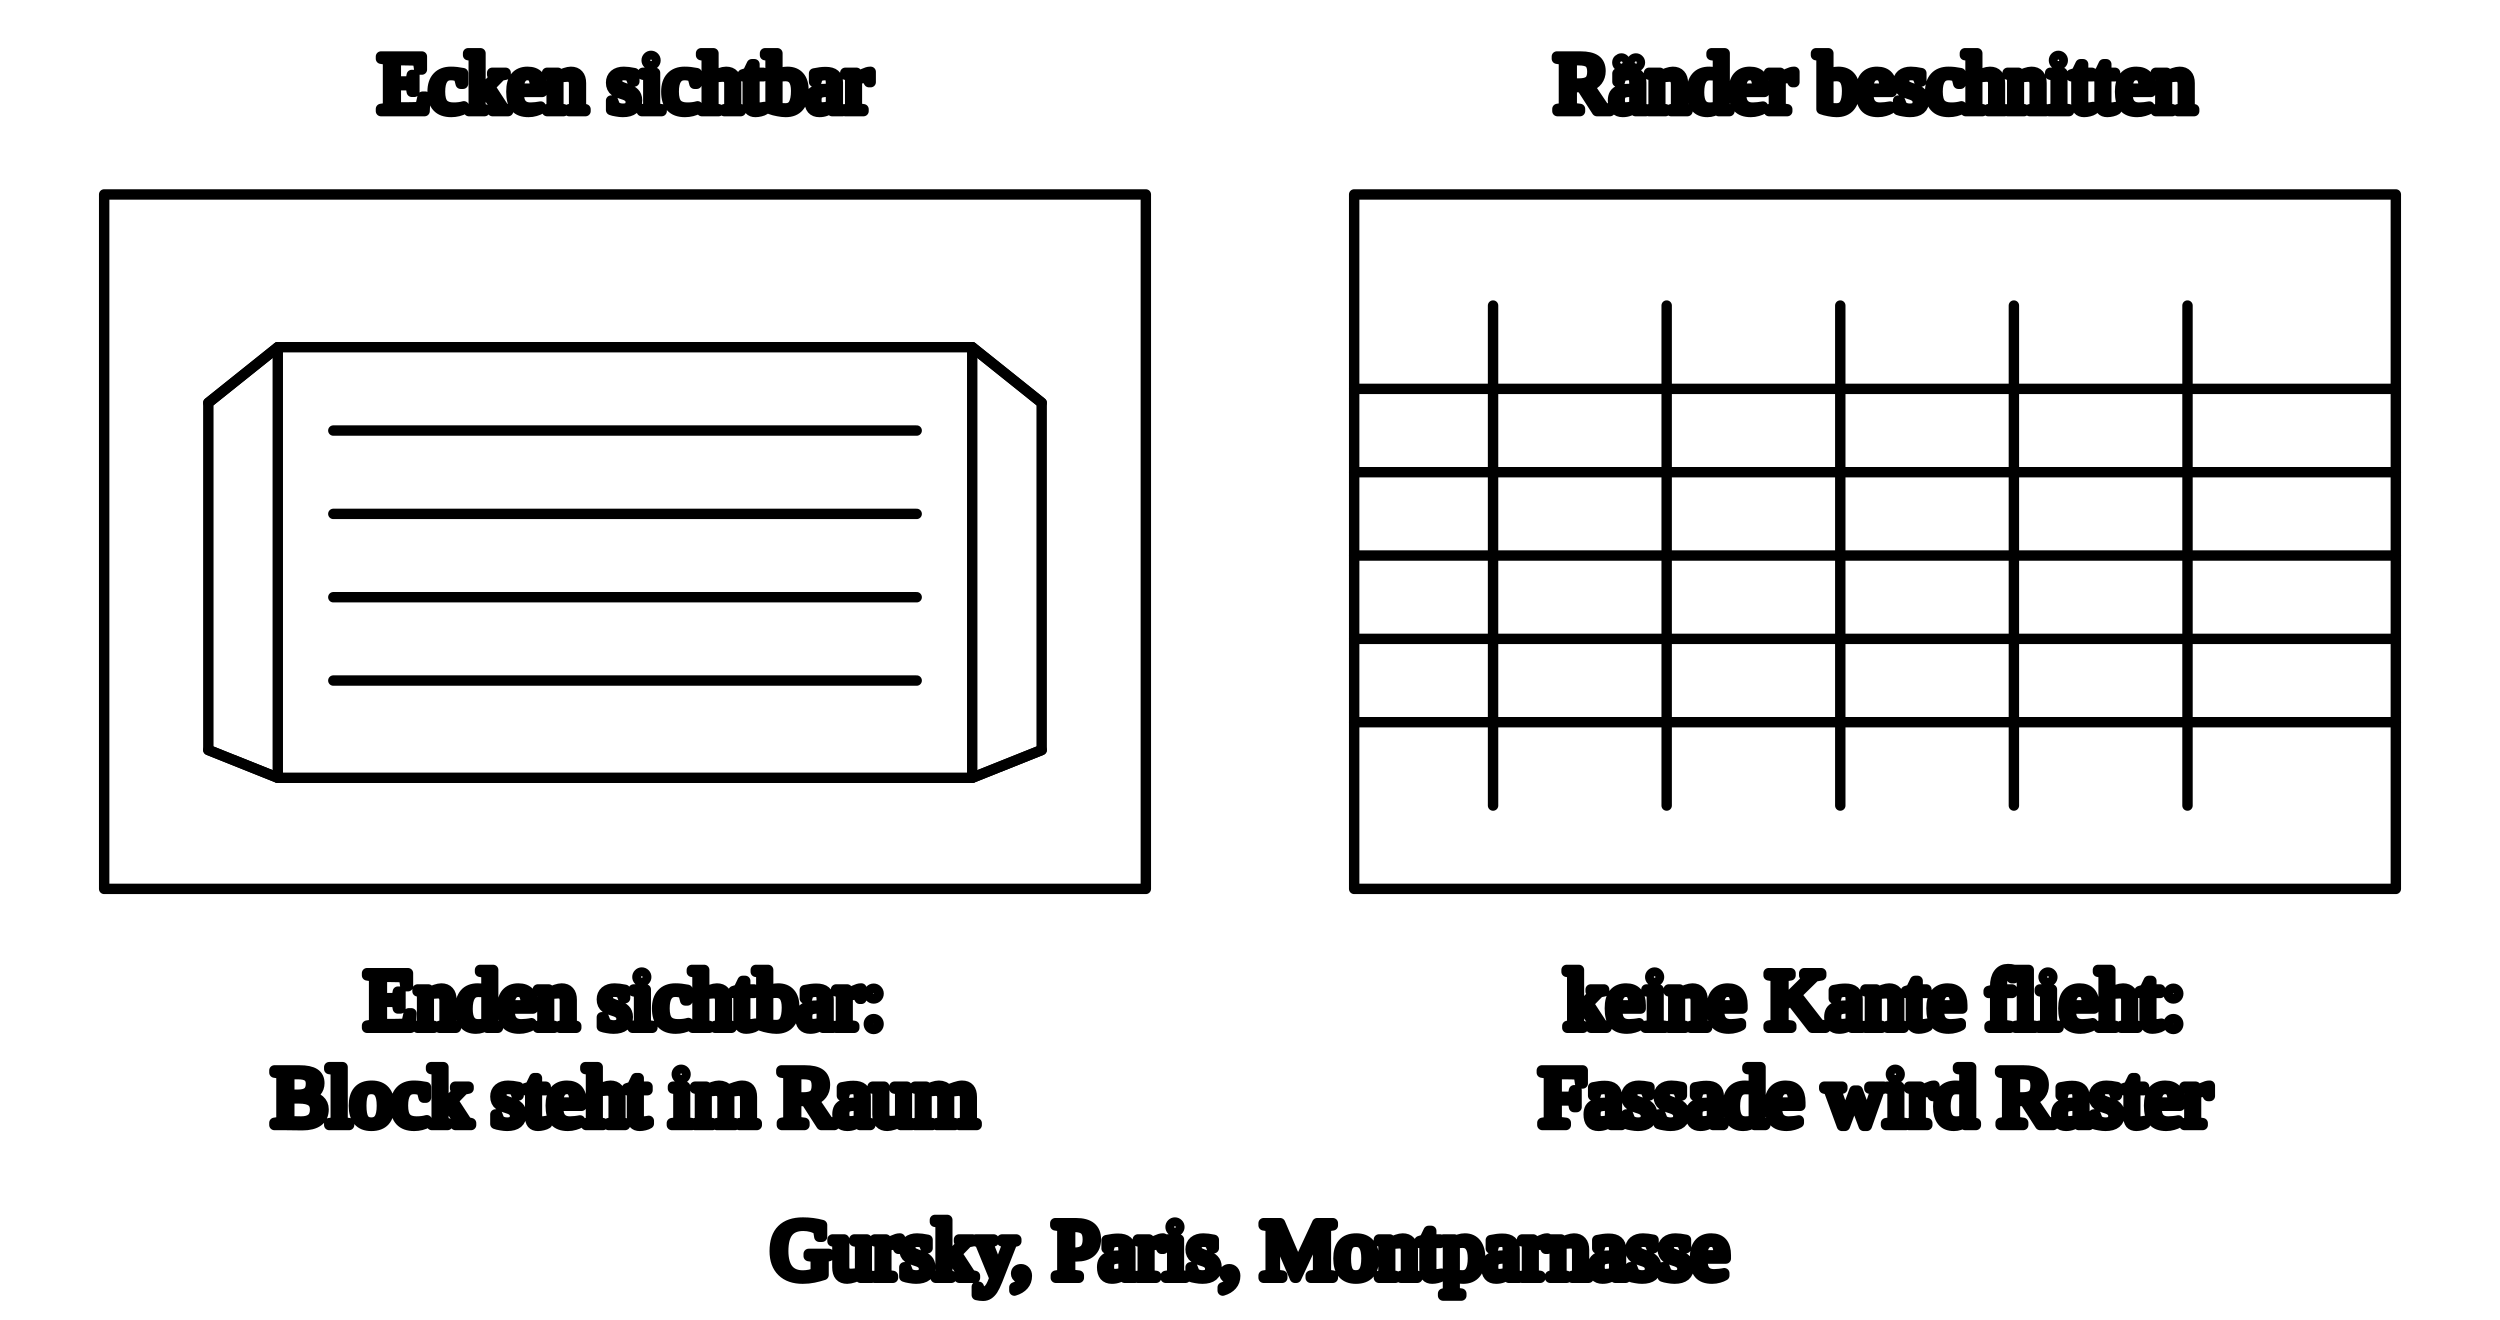
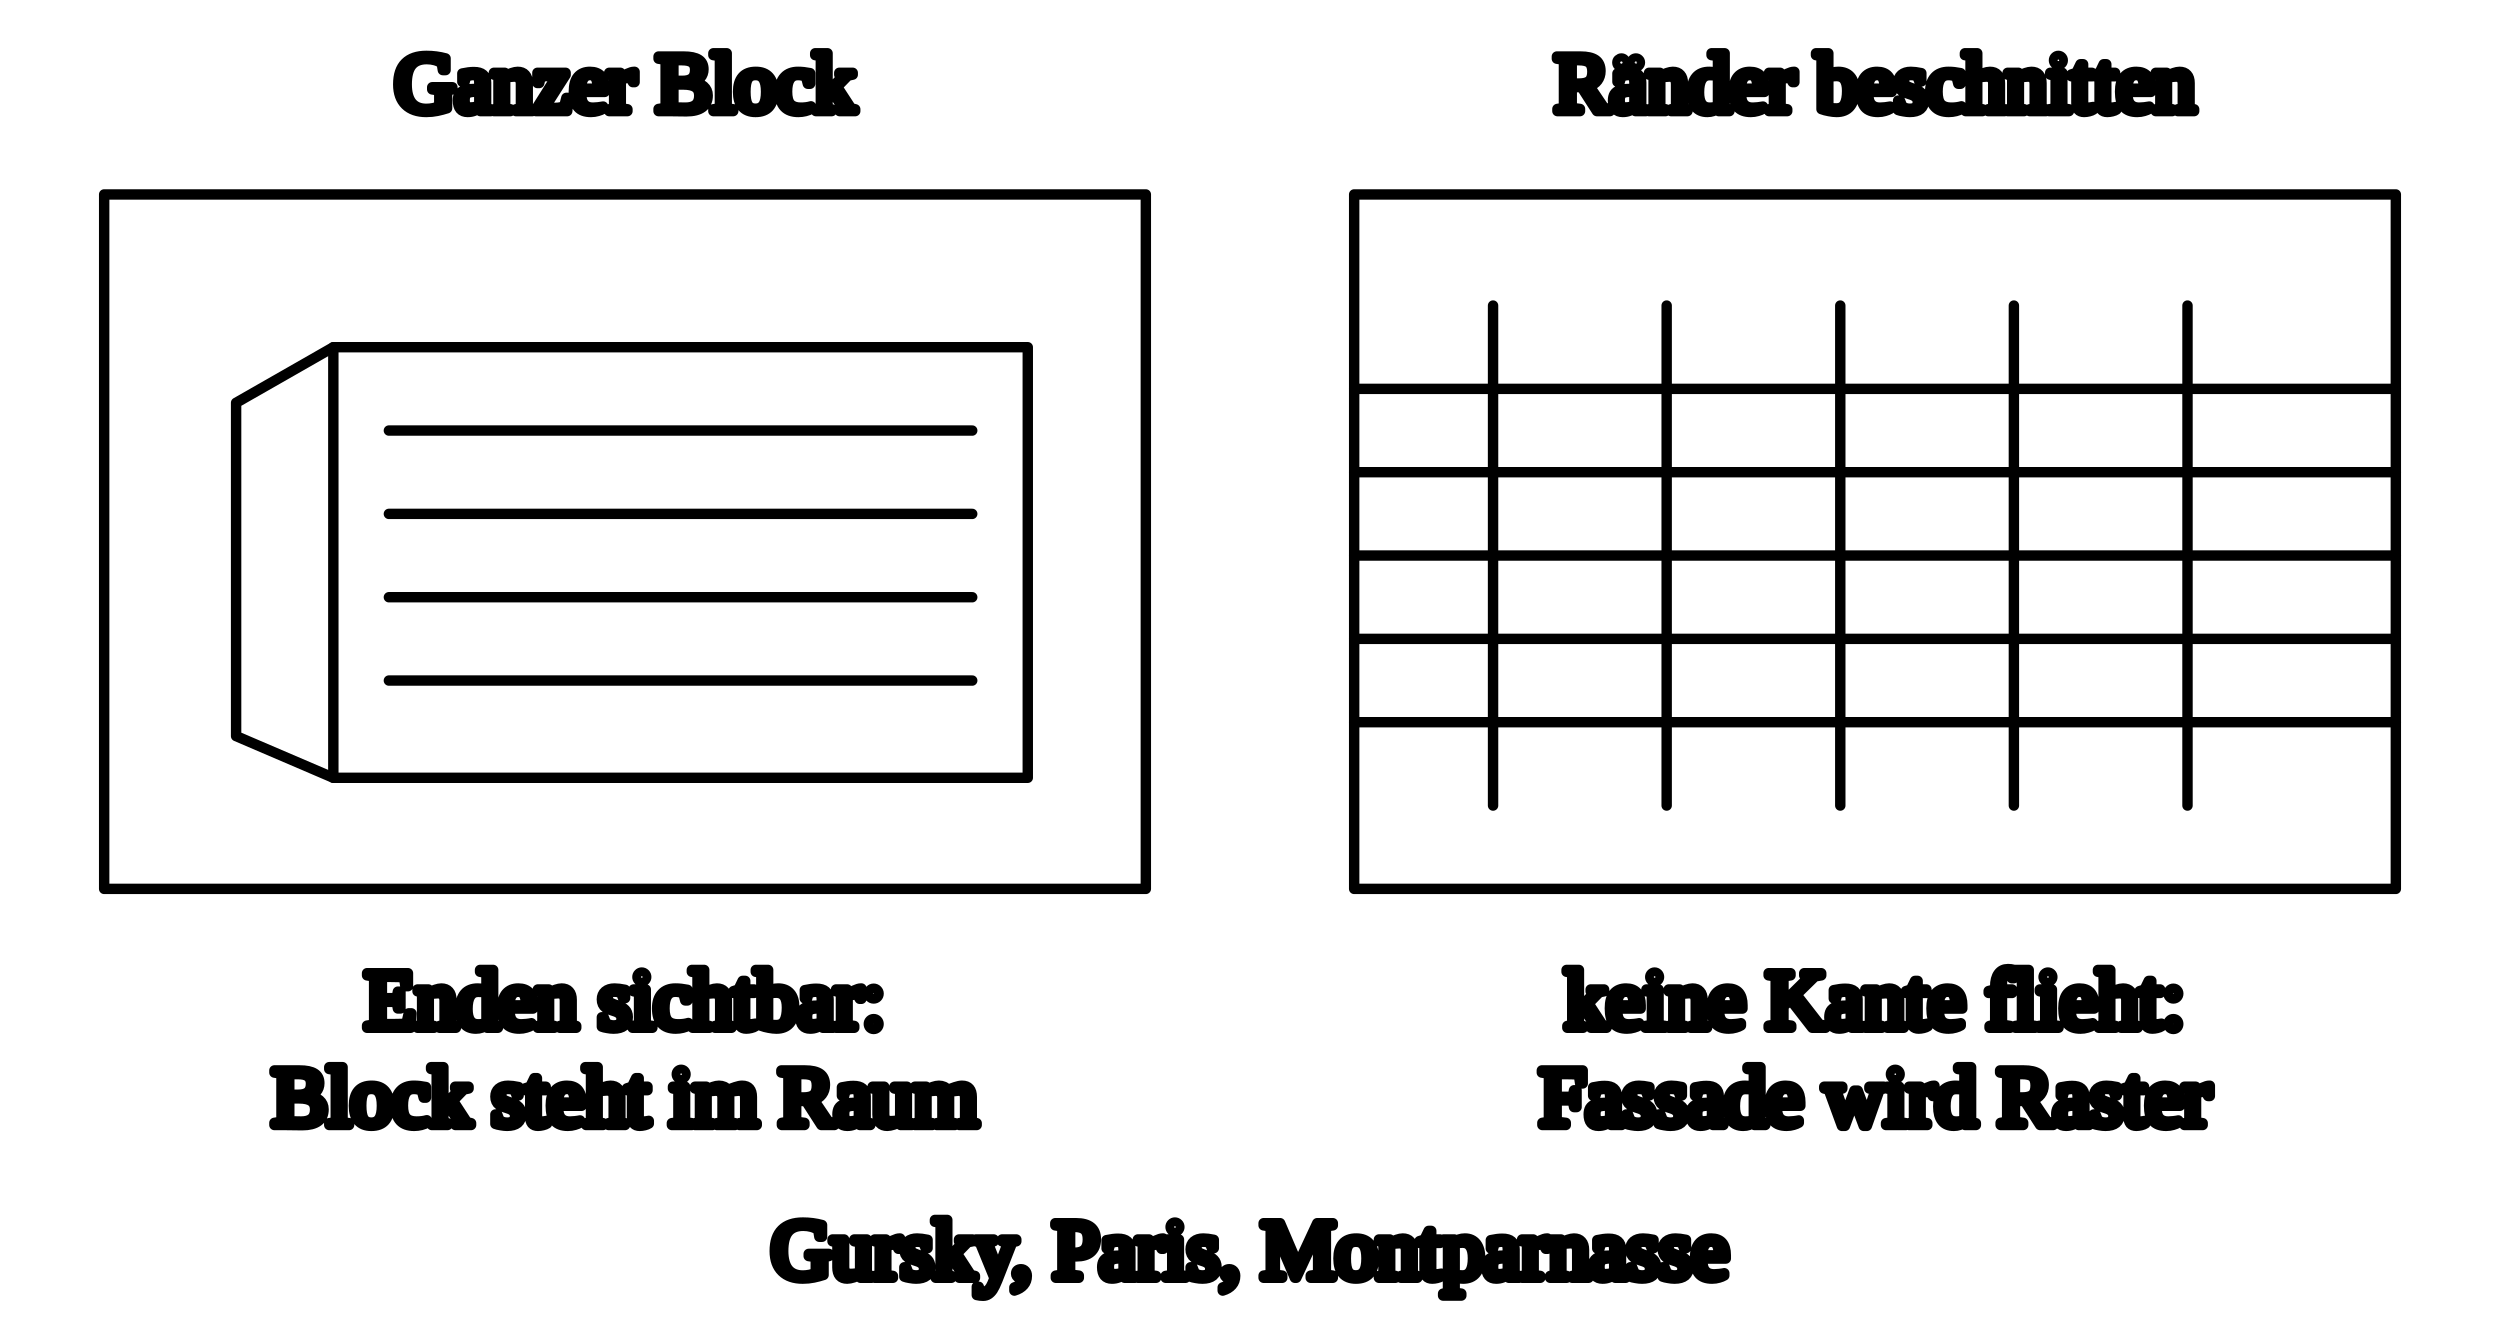
<svg xmlns="http://www.w3.org/2000/svg" viewBox="0 0 360 190" fill="none" stroke="currentColor" stroke-width="1.5" stroke-linecap="round" stroke-linejoin="round">
-   <text x="90" y="16" text-anchor="middle" class="h">Ecken sichtbar</text>
+   <text x="90" y="16" text-anchor="middle" class="h">Ganzer Block</text>
  <text x="270" y="16" text-anchor="middle" class="h">Ränder beschnitten</text>
  <rect x="15" y="28" width="150" height="100" />
-   <path d="M40 50 L140 50 L150 58 L150 108 L140 112 L40 112 L30 108 L30 58 Z" class="m" />
-   <path d="M40 50 v62 M140 50 v62" />
+   <path d="M48 50 H148 V112 H48 Z" class="f" stroke="none" />
+   <path d="M48 50 H148 V112 H48 Z" />
  <g class="m">
-     <path d="M48 62 h84 M48 74 h84 M48 86 h84 M48 98 h84" />
+     <path d="M56 62 h84 M56 74 h84 M56 86 h84 M56 98 h84" />
  </g>
-   <path d="M30 58 L40 50 M150 58 L140 50" class="a" />
-   <path d="M30 108 L40 112 M150 108 L140 112" class="a" />
+   <path d="M48 50 L34 58 V106 L48 112" class="a" />
  <rect x="195" y="28" width="150" height="100" />
  <rect x="195" y="44" width="150" height="72" class="f" stroke="none" />
  <g class="m">
    <path d="M195 56 h150 M195 68 h150 M195 80 h150 M195 92 h150 M195 104 h150" />
    <path d="M215 44 v72 M240 44 v72 M265 44 v72 M290 44 v72 M315 44 v72" />
  </g>
  <text x="90" y="148" text-anchor="middle" class="a">Enden sichtbar:</text>
  <text x="90" y="162" text-anchor="middle" class="m">Block steht im Raum</text>
  <text x="270" y="148" text-anchor="middle" class="a">keine Kante flieht:</text>
  <text x="270" y="162" text-anchor="middle" class="m">Fassade wird Raster</text>
  <text x="180" y="184" text-anchor="middle" class="m">Gursky, Paris, Montparnasse</text>
</svg>
